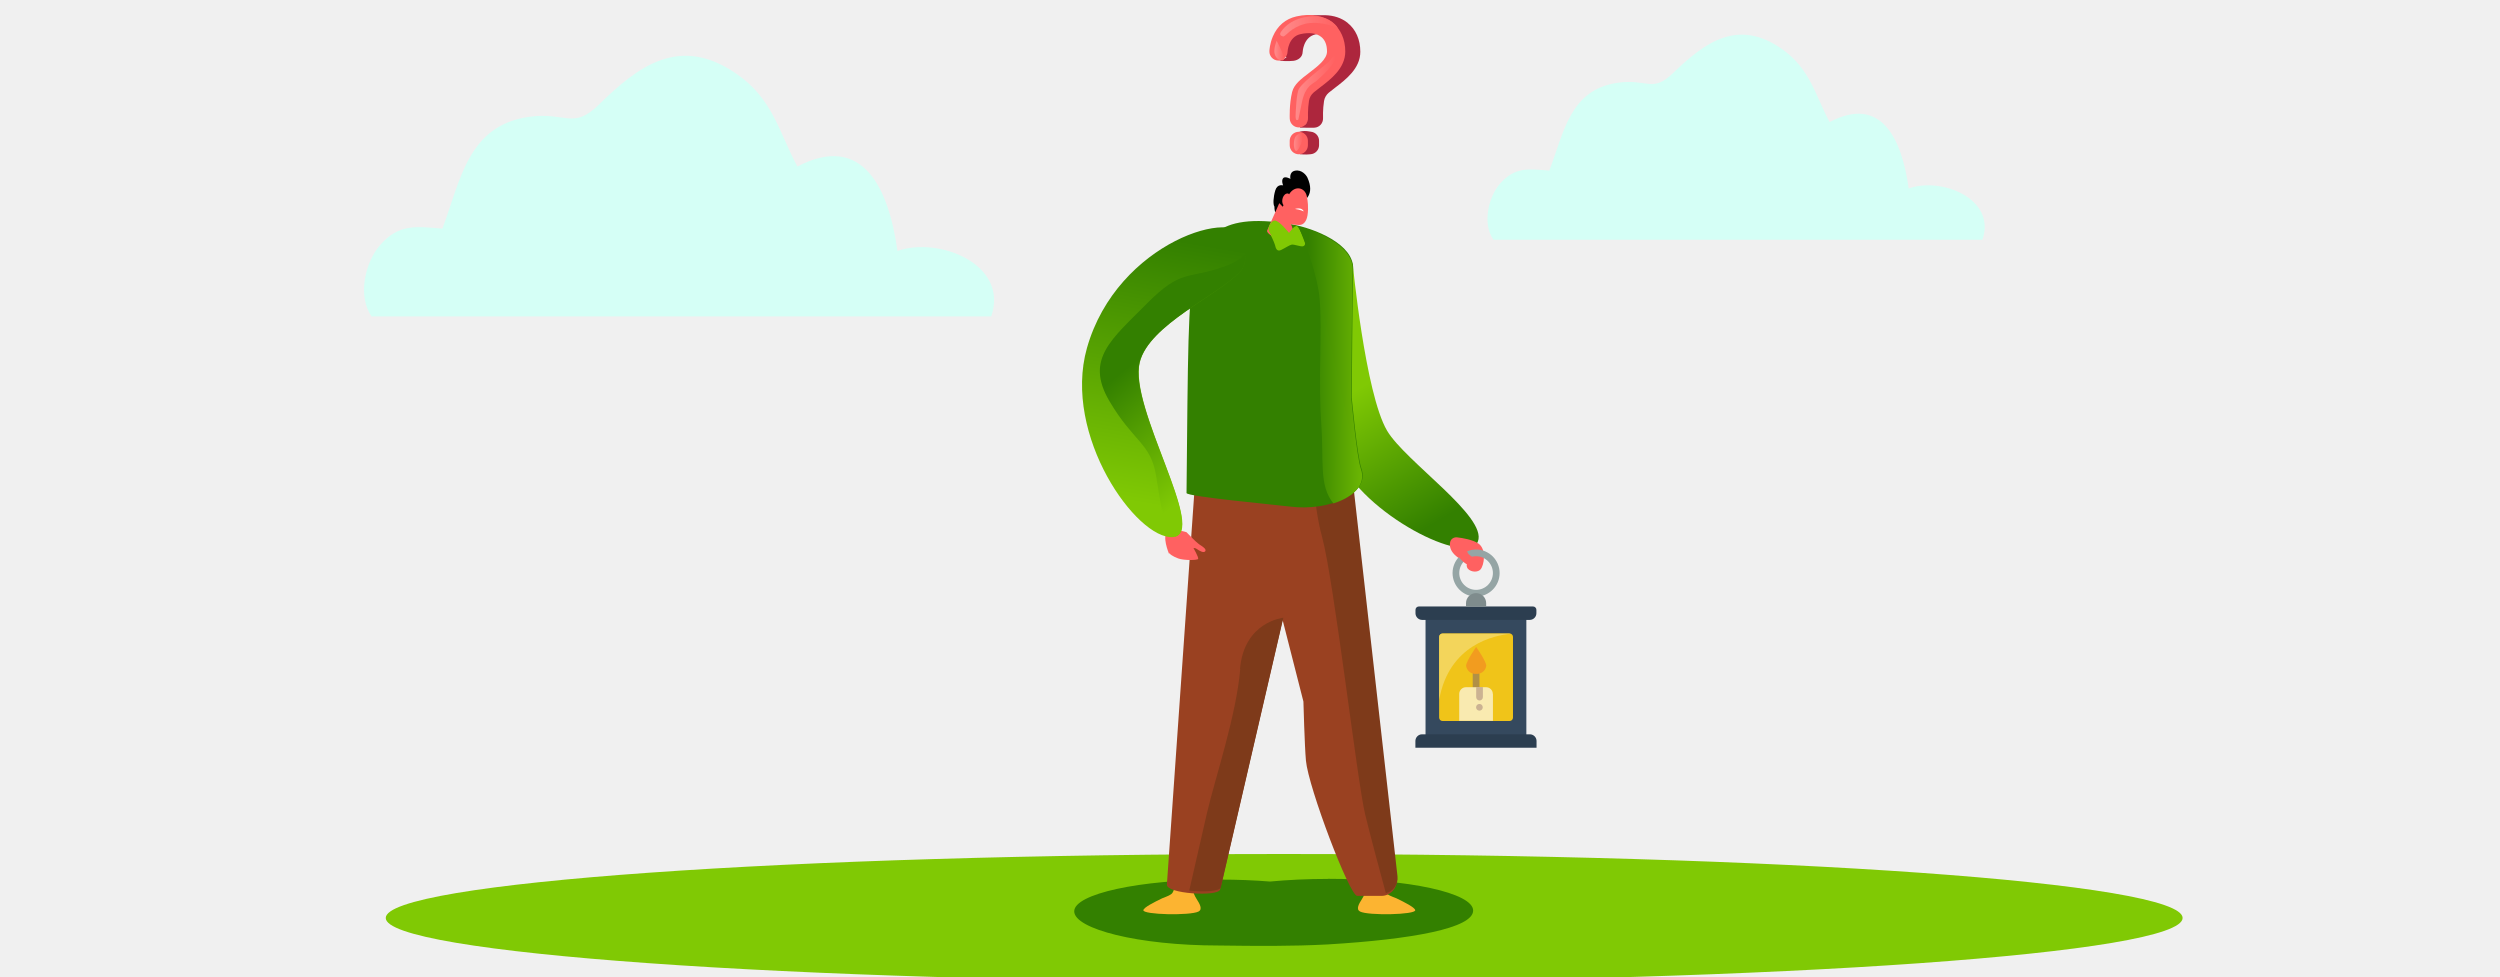
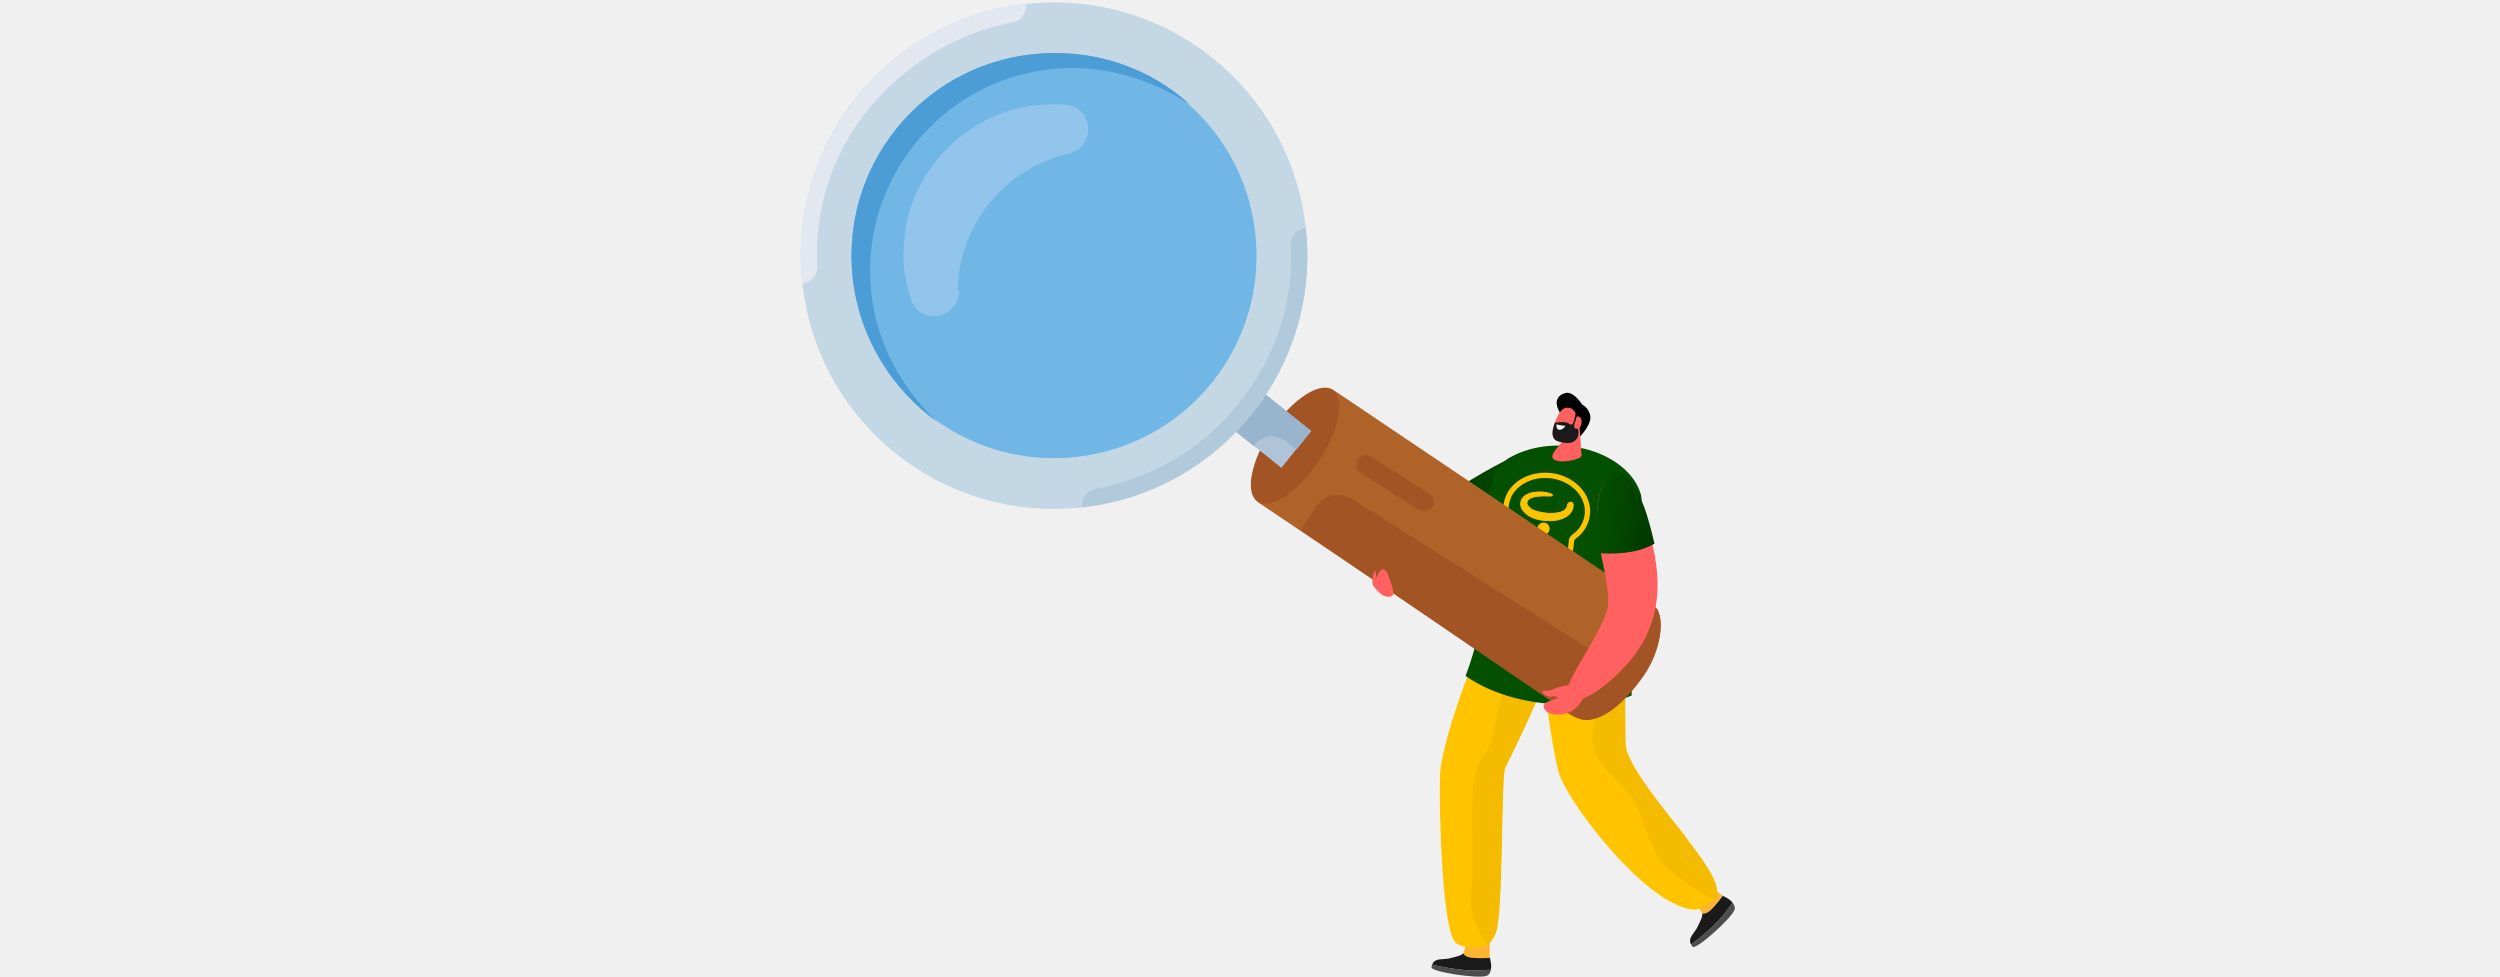
- <svg xmlns="http://www.w3.org/2000/svg" xmlns:xlink="http://www.w3.org/1999/xlink" width="512" height="200" version="1.1" viewBox="0 0 512 200" xml:space="preserve">
-   <defs>
+ <svg xmlns="http://www.w3.org/2000/svg" xmlns:xlink="http://www.w3.org/1999/xlink" id="svg990" xml:space="preserve" viewBox="0 0 512 200" version="1.1" height="200" width="512">
+   <g id="g1989">
+     <path id="path860" style="fill:#fcb431;stroke-width:0.186" d="m 300.383,190.325 c 0,0 -0.036,3.952 -0.736,4.93 0.229,0.357 0.648,0.732 1.419,0.853 0.879,0.138 2.588,0.186 4.079,0.069 -0.204,-1.586 0.084,-4.338 0.141,-5.213 l -4.904,-0.639" />
+     <path id="path862-3" style="fill:#4d4d4d;stroke-width:0.186" d="m 300.394,198.698 c -2.676,-0.173 -5.632,-0.8 -7.093,-1.141 -0.057,0.154 -0.108,0.324 -0.139,0.525 -0.149,0.954 9.534,2.43 11.305,1.767 0.476,-0.179 0.756,-0.652 0.869,-1.258 -1.293,0.128 -3.063,0.227 -4.942,0.106" />
+     <path id="path864" style="fill:#1a1a1a;stroke-width:0.186" d="m 300.394,198.698 c 1.879,0.121 3.649,0.022 4.942,-0.106 0.108,-0.572 0.066,-1.262 -0.103,-1.932 -0.037,-0.144 -0.065,-0.313 -0.087,-0.493 -1.491,0.117 -3.2,0.068 -4.079,-0.069 -0.771,-0.121 -1.19,-0.497 -1.419,-0.853 -0.017,0.022 -0.032,0.044 -0.049,0.064 -0.326,0.374 -1.136,0.564 -2.255,0.842 -1.634,0.541 -3.461,-0.149 -4.042,1.406 1.461,0.341 4.416,0.968 7.093,1.141" />
+     <path id="path866" style="fill:#fcb431;stroke-width:0.186" d="m 345.275,183.377 c 0,0 3.019,2.549 3.325,3.713 0.421,0.051 0.977,-0.033 1.562,-0.549 0.667,-0.589 1.795,-1.874 2.657,-3.096 -1.352,-0.855 -3.286,-2.834 -3.923,-3.435 l -3.622,3.367" />
+     <path id="path868" style="fill:#4d4d4d;stroke-width:0.186" d="m 351.746,188.721 c -1.841,1.95 -4.209,3.825 -5.405,4.732 0.082,0.143 0.18,0.288 0.315,0.442 0.64,0.724 7.956,-5.789 8.575,-7.576 0.167,-0.48 -0.02,-0.997 -0.413,-1.472 -0.727,1.078 -1.78,2.503 -3.073,3.873" />
+     <path id="path870" style="fill:#1a1a1a;stroke-width:0.186" d="m 351.746,188.721 c 1.293,-1.37 2.346,-2.795 3.073,-3.873 -0.372,-0.448 -0.929,-0.855 -1.553,-1.152 -0.135,-0.065 -0.283,-0.151 -0.435,-0.248 -0.862,1.222 -1.99,2.507 -2.657,3.096 -0.585,0.516 -1.141,0.6 -1.562,0.549 0.006,0.025 0.014,0.052 0.018,0.077 0.08,0.489 -0.291,1.234 -0.792,2.273 -0.627,1.603 -2.323,2.571 -1.497,4.01 1.195,-0.908 3.563,-2.782 5.405,-4.732" />
+     <path id="path872" style="fill:url(#linearGradient13088);fill-opacity:1;stroke-width:0.186" d="m 308.273,94.335 c 0,0 -13.699,6.966 -13.379,9.531 0.321,2.566 12.424,6.914 13.684,6.512 1.261,-0.401 -0.306,-16.043 -0.306,-16.043" />
+     <path id="path874" style="fill:#ffc300;fill-opacity:1;stroke-width:0.186" d="m 314.829,128.617 c 0,0 2.84,26.11 4.78,30.666 3.191,7.49 18.61,26.796 27.55,27.02 0.987,0.025 2.351,-1.302 2.94,-1.502 0.98,-0.335 1.45,-0.954 1.557,-1.755 0.409,-3.075 -4.519,-8.849 -6.522,-11.735 -1.567,-2.257 -11.722,-13.904 -12.206,-18.572 -0.268,-2.603 0.464,-21.883 -1.693,-25.454 -2.158,-3.572 -16.406,1.333 -16.406,1.333" />
+     <path id="path876" style="fill:#ffc300;fill-opacity:1;stroke-width:0.186" d="m 305.174,126.597 c 0,0 -10.12,24.023 -10.278,32.516 -0.159,8.493 0.534,31.285 3.16,33.882 1.156,1.145 4.613,1.432 5.709,0.912 1.296,-0.615 2.181,-1.705 2.637,-3.068 1.458,-4.372 1.016,-31.85 1.832,-33.573 0.817,-1.723 12.244,-24.16 10.965,-29.183 -1.279,-5.024 -14.026,-1.485 -14.026,-1.485" />
+     <path id="path878" style="fill:#f4bb00;fill-opacity:1;stroke-width:0.186" d="m 345.126,171.31 c -1.567,-2.257 -11.722,-13.904 -12.206,-18.573 -0.249,-2.41 0.361,-19.125 -1.261,-24.417 l -1.858,-1.29 -3.326,-1.021 c -1.143,0.066 -2.386,0.243 -3.619,0.475 1.006,3.39 3.199,10.805 4.078,13.972 1.158,4.17 -1.494,8.243 -0.673,12.238 0.821,3.995 4.634,6.574 7.47,10.006 2.834,3.433 3.366,10.123 7.135,14.401 1.715,1.947 5.884,4.937 10.087,7.234 2.836,-2.349 -3.487,-9.656 -5.826,-13.026" />
+     <path id="path880" style="fill:#f4bb00;fill-opacity:1;stroke-width:0.186" d="m 306.403,190.847 c 1.458,-4.372 1.016,-31.85 1.832,-33.573 0.522,-1.101 5.365,-10.637 8.468,-18.701 -0.061,-0.455 -0.161,-0.827 -0.314,-1.078 -1.186,-1.953 -6.625,-1.121 -8.208,3.026 -1.583,4.148 -2.092,11.201 -3.823,13.417 -1.731,2.215 -2.587,4.434 -2.794,9.743 -0.206,5.308 0.371,16.377 -0.335,19.815 -0.705,3.439 2.664,9.645 3.628,9.71 0.714,-0.614 1.233,-1.422 1.545,-2.36" />
+     <path id="path882" style="fill:#035000;fill-opacity:1;stroke-width:0.186" d="m 300.148,138.44 c 4.142,-10.903 5.263,-24.255 4.995,-28.064 -0.25,-3.556 -1.604,-13.584 4.148,-16.725 10.029,-5.479 24.249,-0.99 26.757,7.591 0.824,2.819 -2.048,10.106 -3.978,14.494 -0.998,2.272 -1.229,4.807 -0.643,7.218 1.146,4.708 2.881,12.99 2.73,19.485 -3.677,1.804 -21.657,4.537 -34.009,-3.997" />
+     <g id="layer1" transform="matrix(3.456509,0,0,3.456509,411.9894,23.01115)">
+       <path id="path11271" style="fill:none;fill-opacity:1;stroke:#ffc300;stroke-width:0.313;stroke-miterlimit:4;stroke-dasharray:none;stroke-opacity:1" d="m -27.303,21.526 c 0.9,0.1 1.788,0.672 2.081,1.556 0.243,0.695 -0.018,1.505 -0.586,1.963 -0.157,0.092 -0.29,0.229 -0.28,0.422 -0.027,0.161 -0.023,0.331 -0.072,0.486 -0.212,0.144 -0.426,-0.175 -0.632,-0.244 -0.198,-0.174 -0.455,-0.083 -0.69,-0.091 -0.959,-0.001 -1.956,-0.533 -2.341,-1.438 -0.294,-0.668 -0.113,-1.497 0.418,-1.995 0.546,-0.538 1.351,-0.751 2.101,-0.659 z" />
+       <g id="g11279" transform="matrix(0.07463875,0,0,0.07463875,-34.18031,20.93455)">
+         <g style="font-style:normal;font-variant:normal;font-weight:normal;font-stretch:normal;font-size:35.251px;line-height:1.45;font-family:Aviny;-inkscape-font-specification:Aviny;text-align:end;text-anchor:end;white-space:pre;shape-inside:url(#rect3271);fill:#ffc300;fill-opacity:1;stroke:#ffc300;stroke-width:0.426;stroke-miterlimit:4;stroke-dasharray:none;stroke-opacity:1" id="g11275" transform="matrix(1.326457,0.1584877,-0.1584877,1.326457,4739.746,-1004.31)" aria-label="ب">
+           <path d="m -3349.295,1180.983 c 0.407,3.145 -1.494,6.178 -4.11,7.798 -4.108,2.776 -9.257,3.349 -14.098,3.192 -4.229,-0.23 -8.704,-1.596 -11.524,-4.923 -1.566,-1.897 -1.931,-4.782 -0.523,-6.869 1.865,-2.897 5.388,-3.98 8.603,-4.535 2.806,-0.47 5.739,-0.435 8.47,0.422 0.883,1.201 -1.696,1.179 -2.484,1.261 -3.627,0.393 -7.536,0.646 -10.584,2.88 -1.427,1.015 -1.688,3.18 -0.332,4.375 2.067,2.302 5.359,2.657 8.266,2.902 4.168,0.286 8.527,-0.1 12.309,-1.989 1.52,-0.849 2.756,-2.473 2.573,-4.288 0.123,-1.232 1.68,-2.513 2.819,-1.62 0.402,0.348 0.536,0.892 0.615,1.395 z" style="font-style:normal;font-variant:normal;font-weight:normal;font-stretch:normal;font-size:35.251px;font-family:Aviny;-inkscape-font-specification:Aviny;fill:#ffc300;fill-opacity:1;stroke:#ffc300;stroke-width:0.55;stroke-miterlimit:4;stroke-dasharray:none;stroke-opacity:1" id="path11273" />
+         </g>
+         <path id="path11277" style="fill:#ffc300;fill-opacity:1;stroke:none;stroke-width:1.024;stroke-linecap:round;stroke-linejoin:round;stroke-miterlimit:4;stroke-dasharray:none;stroke-opacity:1;paint-order:markers fill stroke" d="m 91.149,50.572 a 4.836,4.836 0 0 1 -5.373,4.229 4.836,4.836 0 0 1 -4.234,-5.377 4.836,4.836 0 0 1 5.381,-4.227 4.836,4.836 0 0 1 4.226,5.375 z" />
+       </g>
+     </g>
+     <path id="path884-9" style="fill:#b06328;fill-opacity:1;stroke-width:0.186" d="m 260.444,88.048 c -4.27,6.344 -5.378,13.07 -2.477,15.024 v 9.1e-4 l 65.087,43.808 4.4e-4,4.7e-4 c 2.903,1.952 8.717,-1.606 12.986,-7.95 4.27,-6.344 5.379,-13.07 2.476,-15.024 l -65.085,-43.808 c -2.902,-1.954 -8.716,1.605 -12.987,7.948" />
+     <path id="path886-0" style="fill:#a35425;fill-opacity:1;stroke-width:0.186" d="m 272.938,79.835 c 2.648,1.782 1.346,8.347 -2.906,14.665 -4.253,6.318 -9.846,9.995 -12.493,8.213 -2.648,-1.782 -1.346,-8.348 2.906,-14.665 4.252,-6.317 9.846,-9.994 12.493,-8.212" />
+     <path id="path888-5" style="fill:#a35425;fill-opacity:1;stroke-width:0.327" d="M 324.822,132.46 277.051,102.281 c -2.73,-1.725 -6.071,-0.971 -7.795,1.759 l -2.874,4.549 50.26,34.298 c 2.73,1.725 5.664,4.85 8.717,4.551 4.417,-0.524 8.242,-4.917 10.811,-8.372 2.974,-4 5.053,-10.125 3.273,-14.302 -11.423,-6.979 -3.075,13.239 -14.623,7.695 z" />
+     <path id="path890-2" style="fill:#ff6161;stroke-width:0.186" d="m 327.655,101.093 c -2.218,8.355 2.418,17.392 1.603,23.13 -0.702,4.934 -9.627,16.231 -8.251,18.15 2.5,3.49 10.458,-4.041 13.37,-7.735 8.918,-11.313 3.79,-24.137 1.988,-30.119 -2.375,-7.888 -7.02,-9.793 -8.71,-3.426" />
+     <path id="path892-2" style="fill:#ff6161;stroke-width:0.186" d="m 324.423,142.576 c 0,0 -1.095,2.814 -3.634,3.509 -2.254,0.616 -4.279,0.13 -4.665,-1.327 -0.323,-1.214 3.121,-1.416 3.773,-2.419 0.652,-1.003 1.275,-2.85 2.659,-2.289 1.384,0.56 2.665,1.449 1.868,2.527" />
+     <path id="path894-7" style="fill:#ff6161;stroke-width:0.186" d="m 321.451,140.292 c 0,0 -2.373,0.303 -3.328,0.874 -0.954,0.57 -2.39,-0.049 -2.153,0.671 0.237,0.72 1.567,1.023 2.166,0.762 0.597,-0.261 1.613,1.216 2.508,0.732 0.894,-0.484 2.014,-3.163 0.807,-3.039" />
+     <path id="path896-3" style="fill:url(#linearGradient13080);fill-opacity:1;stroke-width:0.186" d="m 336.792,104.006 c -3.276,-8.901 -7.447,-9.28 -9.137,-2.913 -0.918,3.46 -0.801,8.02 -0.349,12.177 2.308,0.164 7.516,0.389 11.528,-1.911 -0.578,-2.63 -1.444,-5.727 -2.042,-7.353" />
+     <path id="path898-7" style="fill:#ff6161;stroke-width:0.186" d="m 284.354,122.213 c -0.655,-0.022 -1.273,-0.305 -1.756,-0.748 -0.588,-0.54 -1.406,-1.375 -1.51,-1.931 -0.165,-0.88 0.344,-2.919 0.572,-2.64 0.228,0.28 0.123,1.516 0.123,1.516 0,0 0.642,-1.362 1.121,-1.729 0.478,-0.368 1.167,0.394 1.294,0.898 0.128,0.504 1.389,3.294 1.127,4.17 -0.114,0.383 -0.534,0.477 -0.97,0.464" />
+     <path id="path900-9" style="fill:#a35425;fill-opacity:1;stroke-width:0.344" d="m 292.268,104.5 c -0.391,0.087 -1.173,0.262 -1.651,-0.042 l -11.953,-7.593 c -0.956,-0.607 -1.218,-1.78 -0.61,-2.736 0.607,-0.956 1.78,-1.218 2.736,-0.61 l 11.953,7.593 c 0.956,0.607 1.218,1.78 0.61,2.736 0.087,0.391 -0.695,0.565 -1.085,0.653 z" />
+     <rect id="rect902" style="fill:#b0c4d8;stroke-width:0.297" height="14.523" width="9.682" y="-264.759" x="-98.843" transform="rotate(128.67)" />
+     <path id="path904" style="fill:#99b4cd;stroke-width:0.297" d="m 263.597,90.556 1.909,1.528 3.055,-3.818 -11.454,-9.167 -6.111,7.636 5.727,4.583 c 1.833,-2.291 4.583,-2.596 6.874,-0.762 z" />
+     <path id="path906-0" style="fill:#c4d7e5;stroke-width:0.297" d="M 210.152,0.809 C 181.627,3.974 161.154,29.554 164.319,58.079 c 3.164,28.525 28.745,48.998 57.27,45.833 28.525,-3.164 48.998,-28.745 45.833,-57.27 C 264.258,18.118 238.677,-2.355 210.152,0.809 Z M 220.445,93.603 c -22.683,2.516 -43.299,-13.984 -45.817,-36.666 -2.516,-22.683 13.984,-43.301 36.666,-45.817 22.683,-2.516 43.299,13.984 45.817,36.666 2.516,22.683 -13.984,43.301 -36.666,45.817 z" />
+     <circle id="circle908" style="fill:#70b7e5;stroke-width:0.297" r="41.494" cy="75.842" cx="208.782" transform="rotate(-6.3297)" />
+     <path id="path910-2" style="fill:#92c5eb;stroke-width:0.297" d="m 196.127,59.422 c 0.27,-13.25 9.436,-24.704 22.306,-27.872 l 0.344,-0.038 c 5.766,-1.335 5.195,-9.622 -0.418,-10.043 -3.513,-0.306 -6.95,0.075 -10.349,0.8 -13.175,3.549 -22.647,15.385 -22.918,28.635 -0.306,3.513 0.457,7.255 1.487,10.272 1.679,5.728 9.851,4.126 9.89,-1.793 -0.305,0.382 -0.344,0.038 -0.344,0.038 z" />
+     <path id="path912-3" style="fill:#4c9cd6;stroke-width:0.297" d="m 178.448,59.992 c -2.516,-22.683 13.984,-43.299 36.666,-45.817 10.654,-1.182 20.391,1.913 28.639,7.261 -8.514,-7.753 -20.083,-11.688 -32.456,-10.316 -22.683,2.516 -39.182,23.134 -36.666,45.817 1.372,12.373 8.091,22.761 17.178,29.407 C 184.784,79.469 179.63,70.647 178.448,59.993 Z" />
+     <path id="path914-9" style="fill:#b0c9db;stroke-width:0.297" d="m 221.59,103.913 c 28.525,-3.164 48.998,-28.745 45.833,-57.27 -1.718,0.191 -3.284,1.756 -3.056,3.818 0.609,11.761 -3.365,22.987 -10.392,31.77 -6.99,9.125 -17.416,15.5 -29.331,17.866 -2.062,0.229 -3.246,2.1 -3.056,3.818 z" />
+     <path id="path916" style="fill:#e2e7f0;stroke-width:0.297" d="M 210.152,0.809 C 181.627,3.974 161.154,29.554 164.319,58.079 c 1.718,-0.191 3.284,-1.756 3.055,-3.818 -0.57,-11.418 3.097,-22.261 9.476,-30.623 7.295,-9.507 17.988,-16.608 30.246,-19.011 2.062,-0.229 3.246,-2.1 3.056,-3.818 z" />
+     <path id="path946" style="fill:#000000;stroke-width:0.186" d="m 319.45,84.469 c 0,0 -2.017,-3.052 1.114,-3.973 1.685,-0.494 3.459,2.355 3.459,2.355 0,0 1.469,0.722 1.673,2.43 0.208,1.733 -2.062,4.074 -2.062,4.074 0,0 -4.348,-2.885 -4.184,-4.887" />
+     <path id="path948" style="fill:#ff6161;stroke-width:0.186" d="m 323.504,87.408 0.399,5.964 c -0.199,0.773 -4.911,1.807 -5.867,0.51 -0.281,-0.381 0.015,-1.091 0.563,-1.803 l 3.151,-3.826 1.754,-0.844" />
+     <path id="path950" style="fill:#ff6161;stroke-width:0.186" d="m 322.883,85.312 0.401,3.295 c 0.045,1.095 -0.788,2.031 -1.882,2.105 -0.874,0.061 -1.411,-0.045 -2.448,-0.385 -0.863,-0.282 -1.148,-1.22 -0.918,-2.379 0.298,-1.504 1,-2.805 1.415,-3.48 0.945,-1.537 3.016,-1.285 3.433,0.844" />
+     <path id="path952" style="fill:#1a1a1a;stroke-width:0.186" d="m 323.284,88.607 -0.401,-3.295 c -0.051,-0.261 -0.127,-0.492 -0.222,-0.697 -0.078,0.63 -0.336,1.969 -0.551,2.16 -0.547,0.495 -0.408,-0.031 -1.44,-0.268 -0.658,-0.151 -1.627,-0.026 -2.249,0.085 -0.153,0.423 -0.291,0.877 -0.386,1.356 -0.229,1.159 0.055,2.097 0.918,2.379 1.037,0.34 1.574,0.446 2.448,0.385 1.094,-0.074 1.926,-1.01 1.882,-2.105" />
+     <path id="path954" style="fill:#ffffff;stroke-width:0.186" d="m 320.584,87.197 c 0,0 -0.768,0.037 -1.776,-0.297 0,0 -0.161,0.669 0.201,0.984 0.362,0.315 1.171,0.069 1.575,-0.687" />
+     <path id="path956" style="fill:#ff6161;stroke-width:0.186" d="m 322.553,86.545 c 0.082,-0.188 0.134,-0.387 0.173,-0.588 0.077,-0.384 0.279,-0.936 0.793,-0.543 0.745,0.572 0.387,2.438 -0.591,2.405 -0.727,-0.025 -0.581,-0.798 -0.375,-1.274" />
+   </g>
+   <defs id="defs878">
+     <linearGradient id="linearGradient1115">
+       <stop style="stop-color:#035000;stop-opacity:1" offset="0" id="stop1111" />
+       <stop style="stop-color:#023800;stop-opacity:1" offset="1" id="stop1113" />
+     </linearGradient>
    <linearGradient id="linearGradient6575">
-       <stop style="stop-color:#338000" offset="0" />
-       <stop style="stop-color:#80c904" offset="1" />
+       <stop id="stop833" offset="0" style="stop-color:#338000" />
+       <stop id="stop835" offset="1" style="stop-color:#80c904" />
    </linearGradient>
    <clipPath id="clipPath1306">
-       <path d="m4155 3015c-0.15 0-0.3 0.02-0.44 0.05-4.85 1.12-8.06 4.02-3.62 9.84 0 0 15.2 26.3 57 30.2 2.8 0.26 5.49 0.38 8.06 0.38 35.6 0 48.6-23.3 48.6-23.3s-23.5 10.2-48.2 10.2c-6.12 0-12.3-0.63-18.2-2.2-28.9-7.69-38.2-25.2-43.2-25.2" />
+       <path id="path838" d="m4155 3015c-0.15 0-0.3 0.02-0.44 0.05-4.85 1.12-8.06 4.02-3.62 9.84 0 0 15.2 26.3 57 30.2 2.8 0.26 5.49 0.38 8.06 0.38 35.6 0 48.6-23.3 48.6-23.3s-23.5 10.2-48.2 10.2c-6.12 0-12.3-0.63-18.2-2.2-28.9-7.69-38.2-25.2-43.2-25.2" />
    </clipPath>
-     <linearGradient id="linearGradient1312" x2="1" gradientTransform="matrix(116 0 0 -116 4149 3036)" gradientUnits="userSpaceOnUse">
-       <stop style="stop-color:#ff8a8a" offset="0" />
-       <stop style="stop-color:#ff6161" offset="1" />
+     <linearGradient gradientUnits="userSpaceOnUse" gradientTransform="matrix(116 0 0 -116 4149 3036)" x2="1" id="linearGradient1312">
+       <stop id="stop841" offset="0" style="stop-color:#ff8a8a" />
+       <stop id="stop843" offset="1" style="stop-color:#ff6161" />
    </linearGradient>
    <clipPath id="clipPath1322">
-       <path d="m4152 2967c-5.49 0-12 4.35-14.2 12.9-2.76 10.4 3.99 26.5 3.99 26.5s19.6-36.4 13.7-38.8c-1.07-0.43-2.24-0.65-3.46-0.65" />
+       <path id="path846" d="m4152 2967c-5.49 0-12 4.35-14.2 12.9-2.76 10.4 3.99 26.5 3.99 26.5s19.6-36.4 13.7-38.8c-1.07-0.43-2.24-0.65-3.46-0.65" />
    </clipPath>
-     <linearGradient id="linearGradient1328" x2="1" gradientTransform="matrix(19.5 0 0 -19.5 4138 2987)" gradientUnits="userSpaceOnUse">
-       <stop style="stop-color:#ff8a8a" offset="0" />
-       <stop style="stop-color:#ff6161" offset="1" />
+     <linearGradient gradientUnits="userSpaceOnUse" gradientTransform="matrix(19.5 0 0 -19.5 4138 2987)" x2="1" id="linearGradient1328">
+       <stop id="stop849" offset="0" style="stop-color:#ff8a8a" />
+       <stop id="stop851" offset="1" style="stop-color:#ff6161" />
    </linearGradient>
    <clipPath id="clipPath1338">
-       <path d="m4183 2847c-1.05 0-2.09 0.61-2.46 1.84-0.52 1.77-0.87 3.75-0.81 5.83 0.19 7.1 1.69 47.2 6.92 55.5 11 17.6 60.2 52.3 63 57.4 1.82 3.28 6.52 8.5 8.91 8.5 1.31 0 1.92-1.56 1-5.86-2.62-12.2-31.2-39.2-38.5-45-7.29-5.79-21.5-9.33-28.4-41.6-2.62-12.3-5.43-26.2-7.11-34.5-0.27-1.37-1.4-2.07-2.52-2.07" />
+       <path id="path854" d="m4183 2847c-1.05 0-2.09 0.61-2.46 1.84-0.52 1.77-0.87 3.75-0.81 5.83 0.19 7.1 1.69 47.2 6.92 55.5 11 17.6 60.2 52.3 63 57.4 1.82 3.28 6.52 8.5 8.91 8.5 1.31 0 1.92-1.56 1-5.86-2.62-12.2-31.2-39.2-38.5-45-7.29-5.79-21.5-9.33-28.4-41.6-2.62-12.3-5.43-26.2-7.11-34.5-0.27-1.37-1.4-2.07-2.52-2.07" />
    </clipPath>
-     <linearGradient id="linearGradient1344" x2="1" gradientTransform="matrix(80.3 0 0 -80.3 4179 2911)" gradientUnits="userSpaceOnUse">
-       <stop style="stop-color:#ff8a8a" offset="0" />
-       <stop style="stop-color:#ff6161" offset="1" />
+     <linearGradient gradientUnits="userSpaceOnUse" gradientTransform="matrix(80.3 0 0 -80.3 4179 2911)" x2="1" id="linearGradient1344">
+       <stop id="stop857" offset="0" style="stop-color:#ff8a8a" />
+       <stop id="stop859" offset="1" style="stop-color:#ff6161" />
    </linearGradient>
    <clipPath id="clipPath1354">
-       <path d="m4181 2785c-0.3 0-0.57 0.09-0.82 0.29-5.16 4.17-4.54 18.8-1.93 25.9 2.62 7.1 11.1 9.59 11.1 9.59 0.38 0.06 0.72 0.09 1.05 0.09 5.66 0 4.77-8.97 1.73-18-3.04-8.97-8.22-17.9-11.1-17.9" />
+       <path id="path862" d="m4181 2785c-0.3 0-0.57 0.09-0.82 0.29-5.16 4.17-4.54 18.8-1.93 25.9 2.62 7.1 11.1 9.59 11.1 9.59 0.38 0.06 0.72 0.09 1.05 0.09 5.66 0 4.77-8.97 1.73-18-3.04-8.97-8.22-17.9-11.1-17.9" />
    </clipPath>
-     <linearGradient id="linearGradient1360" x2="1" gradientTransform="matrix(18.2 0 0 -18.2 4176 2803)" gradientUnits="userSpaceOnUse">
-       <stop style="stop-color:#ff8a8a" offset="0" />
-       <stop style="stop-color:#ff6161" offset="1" />
+     <linearGradient gradientUnits="userSpaceOnUse" gradientTransform="matrix(18.2 0 0 -18.2 4176 2803)" x2="1" id="linearGradient1360">
+       <stop id="stop865" offset="0" style="stop-color:#ff8a8a" />
+       <stop id="stop867" offset="1" style="stop-color:#ff6161" />
    </linearGradient>
-     <linearGradient id="linearGradient6569" x1="558" x2="546" y1="-20.1" y2="50.1" gradientTransform="matrix(.764 0 0 .764 -183 64.9)" gradientUnits="userSpaceOnUse">
-       <stop style="stop-color:#338000" offset="0" />
-       <stop style="stop-color:#80c904" offset="1" />
+     <linearGradient spreadMethod="pad" gradientUnits="userSpaceOnUse" gradientTransform="matrix(0.764,0,0,0.764,-183,64.9)" y2="-11.774" y1="8.595" x2="552.418" x1="536.581" id="linearGradient6569">
+       <stop id="stop870" offset="0" style="stop-color:#023800;stop-opacity:1" />
+       <stop id="stop872" offset="1" style="stop-color:#035000;stop-opacity:1" />
    </linearGradient>
-     <linearGradient id="linearGradient6577" x1="590" x2="610" y1="12" y2="12.1" gradientTransform="matrix(.764 0 0 .764 -183 64.9)" gradientUnits="userSpaceOnUse" xlink:href="#linearGradient6575" />
-     <linearGradient id="linearGradient6585" x1="627" x2="606" y1="53.6" y2="17.9" gradientTransform="matrix(.764 0 0 .764 -183 64.9)" gradientUnits="userSpaceOnUse" xlink:href="#linearGradient6575" />
-     <linearGradient id="linearGradient6593" x1="535" x2="558" y1="19" y2="47.6" gradientTransform="matrix(.764 0 0 .764 -183 64.9)" gradientUnits="userSpaceOnUse" xlink:href="#linearGradient6575" />
+     <linearGradient xlink:href="#linearGradient1115" gradientUnits="userSpaceOnUse" gradientTransform="matrix(0.764,0,0,0.764,-183,64.9)" y2="12.1" y1="12" x2="610" x1="592.646" id="linearGradient6577" />
+     <linearGradient xlink:href="#linearGradient1115" gradientUnits="userSpaceOnUse" gradientTransform="matrix(0.764,0,0,0.764,-183,64.9)" y2="17.9" y1="53.6" x2="606" x1="627" id="linearGradient6585" />
+     <linearGradient xlink:href="#linearGradient1115" gradientUnits="userSpaceOnUse" gradientTransform="matrix(0.764,0,0,0.764,-183,64.9)" y2="13.886" y1="-21.663" x2="534.514" x1="568.507" id="linearGradient6593" />
+     <linearGradient id="linearGradient13088" x1="619.27" x2="735.545" y1="373.22" y2="335.344" gradientTransform="matrix(0.1536286,0.01626016,-0.01626016,0.1536286,206.1092,33.57843)" gradientUnits="userSpaceOnUse" xlink:href="#linearGradient6569" />
+     <linearGradient id="linearGradient42650">
+       <stop stop-color="#9a4121" offset="0" id="stop833-0" />
+       <stop stop-color="#7e3a1a" offset="1" id="stop835-2" />
+     </linearGradient>
+     <linearGradient id="linearGradient13080" x1="827.03" x2="907.35" y1="375.93" y2="375.93" gradientTransform="matrix(0.1536286,0.01626016,-0.01626016,0.1536286,206.1092,33.57843)" gradientUnits="userSpaceOnUse" xlink:href="#linearGradient1115" />
+     <linearGradient id="linearGradient1813" x1="51.741" x2="499.58" y1="40.603" y2="375.79" gradientTransform="matrix(-1,0,0,1,512,0)" gradientUnits="userSpaceOnUse">
+       <stop style="stop-color:#9a4121" offset="0" id="stop849-4" />
+       <stop style="stop-color:#9a4121" offset=".549" id="stop851-8" />
+       <stop style="stop-color:#7e3a1a" offset=".779" id="stop853" />
+       <stop style="stop-color:#7e3a1a" offset="1" id="stop855" />
+     </linearGradient>
+     <linearGradient id="linearGradient1803" x1="216.26" x2="313.8" y1="89.033" y2="89.033" gradientUnits="userSpaceOnUse">
+       <stop style="stop-color:#ffe084" offset="0" id="stop840" />
+       <stop style="stop-color:#fdd089" offset=".379" id="stop842" />
+       <stop style="stop-color:#f9a894" offset=".702" id="stop844" />
+       <stop style="stop-color:#f9a894" offset="1" id="stop846" />
+     </linearGradient>
  </defs>
-   <path d="m306 49.1h100c2.92-8.44-8.5-12.9-15.1-10.5-1.4-10.1-5.57-19.2-16.2-13.6-2.96-5.53-3.96-10.9-9.81-15-9.06-6.31-15.8-1.26-22.3 5.01-4.15 4.03-5.26 1.11-11.2 1.93-9.94 1.36-11.1 10.3-14.1 18-4.21-0.336-7-0.831-10.1 2.69-2.34 2.68-3.68 8.19-1.31 11.5" style="fill:#d5fff6;stroke-width:.062" />
-   <path d="m76 64.8h127c3.7-10.7-10.8-16.4-19.2-13.4-1.78-12.8-7.06-24.3-20.5-17.3-3.76-7-5.03-13.9-12.5-19-11.6-8-20.1-1.59-28.2 6.38-5.27 5.12-6.69 1.41-14.2 2.44-12.6 1.73-14.1 13.1-17.8 22.9-5.34-0.427-8.94-1.06-12.8 3.43-2.98 3.41-4.67 10.4-1.66 14.6" style="fill:#d5fff6;stroke-width:.062" />
-   <path d="m447 188c0 7.25-82.5 13.1-184 13.1-102 0-184-5.89-184-13.1 0-7.25 82.5-13.1 184-13.1 102 0 184 5.88 184 13.1" style="fill:#80c904;stroke-width:.062" />
-   <path d="m272 180c-4.21 0-8.19 0.193-11.9 0.539-3.2-0.257-6.63-0.399-10.3-0.399-16.4 0-29.8 2.92-29.8 6.5 0 3.6 13.1 7 29.6 7 8.06 0.111 14.8 0.168 22.3-0.22 17.3-1.04 29.8-3.32 29.8-6.94 0-3.6-13.3-6.5-29.8-6.5" style="fill:#338000;stroke-width:.062" />
-   <path d="m277 53.7s2.59 26.9 7.07 34.5c3.73 6.32 20.6 17.6 18.6 22.7-2.05 5.16-23.6-5.55-28.5-17.2-4.89-11.6 2.85-40 2.85-40" style="fill:url(#linearGradient6585)" />
-   <path d="m297 111c0.138-0.626 0.764-1.02 1.4-0.95 1.19 0.137 3.18 0.472 4.35 1.25 1.76 1.17 1.2 4.54 0.437 5.34-0.767 0.796-2.42 0.371-2.72-0.422-0.307-0.794 0.236-0.934 0.236-0.934s-4.32-1.46-3.71-4.28" style="fill:#ff6161" />
-   <path d="m279 184c0.693-1.08 0.865-2.25 0.928-3.21l3.55-0.087s-0.212 1.22 0.409 2.16c0.272 0.409 1.04 0.699 2.1 1.11 1.68 0.814 3.76 1.86 3.85 2.43 0.142 0.944-9.65 1.15-11.3 0.277-0.862-0.461-0.292-1.5 0.466-2.68" style="fill:#fcb431" />
-   <path d="m245 184c-0.693-1.08-0.865-2.25-0.929-3.21l-3.55-0.087s0.212 1.22-0.409 2.16c-0.272 0.409-1.04 0.699-2.1 1.11-1.68 0.814-3.76 1.86-3.85 2.43-0.142 0.944 9.65 1.15 11.3 0.277 0.862-0.461 0.292-1.5-0.466-2.68" style="fill:#fcb431" />
-   <path d="m286 180-9.21-81.5-16.5 2.52-15.6-1.49-5.71 81.6c-0.219 1.94 10.5 2.56 10.9 1.05l12.8-55.2 4.26 16.7s0.241 9.1 0.516 12.1c0.495 5.47 8.93 27.7 10.5 27.7h4.95c1.88 0 3.35-1.64 3.13-3.51" style="fill:#9a4121" />
-   <path d="m254 137c-0.825 9.7-5.17 22.4-6.81 29.5-1.33 5.76-3.04 13.3-3.64 15.9 2.94 0.329 6.3 0.146 6.48-0.687l12.8-55.2s-8.05 0.784-8.88 10.5" style="fill:#7e3a1a" />
-   <path d="m277 98.1-7.95 1.22c0.293 3.54 0.809 7.35 1.7 10.6 2.48 9.12 7.22 50.3 8.84 56.9 1.07 4.4 3.03 11.7 4.23 16.1 1.5-0.366 2.57-1.8 2.39-3.42l-9.21-81.5" style="fill:#7e3a1a" />
-   <path d="m243 101c0.287-28.3 0.257-39.8 1.63-44.9 1.77-6.52 3.77-12.9 19.7-10.2 4.98 0.854 13 4.15 12.8 9.2-0.124 3.12-0.29 26.3-0.29 26.3s1.11 12.1 1.97 14.5c1.93 5.41-6.92 8.81-14.5 7.86-2.93-0.364-21.3-2.07-21.3-2.78" style="fill:#338000" />
-   <path d="m260 47.6s0.991 2.05 1.12 2.58c0.127 0.533 0.332 1.46 1.24 1.02 0.906-0.442 1.72-1.01 2.18-1.1 0.467-0.091 1.84 0.452 2.29 0.342 0.457-0.109 0.833-0.614-0.185-2.29-1.02-1.68-0.287-0.269-1.82 0.076-1.53 0.345-3.11 0.313-3.32-0.034-0.213-0.346-1.51-0.594-1.51-0.594" style="fill:#80c904" />
-   <path d="m261 42.3-3e-3 -7.64e-4c-0.299-0.416-0.239-1.93 0.187-3.32 0.427-1.39 1.6-1.01 1.6-1.01s-0.403-0.917-0.022-1.45c0.38-0.533 1.52 0.119 1.52 0.119s-0.333-1.42 0.939-1.68c1.36-0.283 2.31 0.914 2.54 1.42 1.63 3.59-0.782 4.75-0.782 4.75-0.551 2.01-5.82 2.31-5.82 2.31s-0.168-0.434-0.161-1.15" />
-   <path d="m262 41.6-2.51 5.66c-0.082 0.821 3.64 2.76 5.03 1.84 0.409-0.27 0.867-0.325 0.588-1.21l-1.71-4.84-1.4-1.44" style="fill:#ff6161" />
-   <path d="m264 39.8-1.56 3.06c-0.433 1.05 0.045 2.26 1.08 2.72 0.829 0.37 1.39 0.458 2.52 0.496 0.94 0.032 1.55-0.779 1.74-1.99 0.245-1.57 0.025-3.08-0.141-3.89-0.373-1.83-2.47-2.32-3.64-0.399" style="fill:#ff6161" />
-   <path d="m267 43.3s-0.703-0.374-1.79-0.509c0 0 1.45-0.456 1.79 0.509" style="fill:#fff" />
-   <path d="m264 41.1c-0.013-0.213 7e-3 -0.425 0.04-0.636 0.062-0.399 0.062-1.01-0.577-0.808-0.93 0.29-1.24 2.23-0.28 2.55 0.715 0.234 0.848-0.57 0.817-1.1" style="fill:#ff6161" />
-   <path d="m264 47.7s1.15-1.72 1.68-1.35c0.532 0.374 2.02 3.84 1.03 3.77-0.982-0.073-2.15-0.62-2.15-0.62s-2.87 1.38-3 0.718c-0.131-0.667-1.88-2.56-1.77-3.41 0.1-0.852 0.786-1.69 1.31-1.65 0.962 0.066 2.9 2.55 2.9 2.55" style="fill:#80c904" />
-   <path d="m243 109s1.92 2.02 2.55 2.45c0.626 0.428 1.58 0.954 1.3 1.42-0.282 0.471-1.19-0.043-1.73-0.427-0.54-0.383-1.03-0.111-1.03-0.111l-4.69 1.05s-1.58-3.8-0.178-4.5c1.4-0.705 3.78 0.12 3.78 0.12" style="fill:#ff6161" />
-   <path d="m255 49.1c-1.21-6.94-26.2 0.249-32.4 22.2-5.04 17.9 10.2 39.2 17.6 38.7 7.46-0.566-9.09-26.5-6.77-35.8 1.93-7.74 16.1-13.7 20.6-18.6 1.53-1.66 1.19-4.93 0.918-6.47" style="fill:url(#linearGradient6569)" />
-   <path d="m266 46.5c1.42 3.47 3.87 10.1 4.26 14.7 0.553 6.64-0.317 16.5 0.333 25.5 0.552 7.69-0.531 12.7 2.49 16.4 4.03-1.29 6.78-3.82 5.62-7.07-0.852-2.38-1.97-14.5-1.97-14.5s0.166-23.2 0.29-26.3c0.178-4.47-6.13-7.58-11-8.82" style="fill:url(#linearGradient6577)" />
-   <path d="m254 55.6c0.856-0.934 1.12-2.37 1.15-3.72-0.854 0.973-2.25 1.95-4.5 2.74-7.4 2.62-8.64 0.355-15.8 7.58-7.13 7.23-12.7 11.3-7.67 19.9 5.02 8.55 8.54 8.61 9.62 15.5 1.06 6.78 1.5 10.3 3.89 12.3 6.05-1.83-9.57-26.7-7.31-35.7 1.93-7.74 16.1-13.7 20.6-18.6" style="fill:url(#linearGradient6593)" />
-   <path d="m276 4.68c-1.25-0.997-2.85-1.53-4.64-1.57v-7.64e-4h-0.035c-0.133-0.003-0.267-0.003-0.401 0h-2.77l1.05 0.172c-0.205 0.037-0.411 0.077-0.618 0.125-2.21 0.504-3.87 1.92-4.81 4.1-0.647 1.51-0.709 2.87-0.714 3.02-0.015 0.458 0.137 0.883 0.401 1.22-0.311 0.265-1.49 0.707-1.49 0.707s1.99 0.129 2.95 7.65e-4c0.991-0.132 1.83-0.794 1.86-1.8 7.6e-4 -0.031 0.129-3.05 2.62-3.61 1.79-0.409 3.3-0.211 4.26 0.555 0.793 0.633 1.2 1.64 1.2 3 0 1.58-1.95 3.07-3.68 4.38-1.65 1.26-3.08 2.34-3.46 3.9-0.623 2.53-0.497 5.38-0.491 5.5 0.016 0.342 0.123 0.658 0.298 0.926-0.16 0.22-1.23 0.5-1.33 0.847l2.89 0.002 0.088-0.002c1.03-0.046 1.82-0.919 1.78-1.95-7.7e-4 -0.02-0.075-1.77 0.204-3.51 0.106-0.668 0.454-1.27 0.971-1.71 0.416-0.352 0.916-0.733 1.31-1.03 2.17-1.66 5.15-3.92 5.15-7.35 0-2.48-0.924-4.58-2.6-5.91" style="fill:#ad263d" />
-   <path d="m268 26.9c-0.375-0.069-1.15-0.141-1.85 0.07l0.09 4.62s1.24 0.113 1.94 0.016l0.195-0.018c0.988-0.047 1.77-0.863 1.77-1.86v-0.896c0-0.946-0.705-1.73-1.62-1.85-0.177-0.022-0.356-0.049-0.533-0.083" style="fill:#ad263d" />
-   <path d="m266 26.1c-0.988 0-1.81-0.776-1.86-1.77-5e-3 -0.12-0.131-2.97 0.493-5.5 0.383-1.56 1.81-2.64 3.46-3.9 1.72-1.31 3.68-2.8 3.68-4.38-2e-3 -1.36-0.403-2.37-1.2-3-0.961-0.766-2.47-0.964-4.26-0.555-2.49 0.57-2.62 3.58-2.62 3.61-0.034 1.01-0.862 1.8-1.86 1.8l-0.064-7.65e-4c-1.03-0.034-1.83-0.896-1.8-1.92 5e-3 -0.151 0.067-1.51 0.714-3.02 0.935-2.18 2.6-3.6 4.81-4.1 2.91-0.666 5.55-0.214 7.42 1.27 1.67 1.34 2.6 3.44 2.6 5.91 7.6e-4 3.43-2.98 5.7-5.15 7.35-0.396 0.302-0.896 0.683-1.31 1.03-0.517 0.437-0.864 1.04-0.97 1.71-0.279 1.75-0.205 3.49-0.205 3.51 0.046 1.03-0.748 1.9-1.78 1.95l-0.088 0.002" style="fill:#ff6161" />
-   <path d="m266 31.6c-1.03 0-1.87-0.834-1.87-1.86v-0.896c0-1.03 0.835-1.86 1.87-1.86 1.03 0 1.86 0.834 1.86 1.86v0.896c0 1.03-0.835 1.86-1.86 1.86" style="fill:#ff6161" />
-   <g transform="matrix(.102 0 0 -.102 -161 315)">
-     <g clip-path="url(#clipPath1306)">
-       <path d="m4155 3015c-0.15 0-0.3 0.02-0.44 0.05-4.85 1.12-8.06 4.02-3.62 9.84 0 0 15.2 26.3 57 30.2 2.8 0.26 5.49 0.38 8.06 0.38 35.6 0 48.6-23.3 48.6-23.3s-23.5 10.2-48.2 10.2c-6.12 0-12.3-0.63-18.2-2.2-28.9-7.69-38.2-25.2-43.2-25.2" style="fill:url(#linearGradient1312)" />
-     </g>
-   </g>
-   <g transform="matrix(.102 0 0 -.102 -161 315)">
-     <g clip-path="url(#clipPath1322)">
-       <path d="m4152 2967c-5.49 0-12 4.35-14.2 12.9-2.76 10.4 3.99 26.5 3.99 26.5s19.6-36.4 13.7-38.8c-1.07-0.43-2.24-0.65-3.46-0.65" style="fill:url(#linearGradient1328)" />
-     </g>
-   </g>
-   <g transform="matrix(.102 0 0 -.102 -161 315)">
-     <g clip-path="url(#clipPath1338)">
-       <path d="m4183 2847c-1.05 0-2.09 0.61-2.46 1.84-0.52 1.77-0.87 3.75-0.81 5.83 0.19 7.1 1.69 47.2 6.92 55.5 11 17.6 60.2 52.3 63 57.4 1.82 3.28 6.52 8.5 8.91 8.5 1.31 0 1.92-1.56 1-5.86-2.62-12.2-31.2-39.2-38.5-45-7.29-5.79-21.5-9.33-28.4-41.6-2.62-12.3-5.43-26.2-7.11-34.5-0.27-1.37-1.4-2.07-2.52-2.07" style="fill:url(#linearGradient1344)" />
-     </g>
-   </g>
-   <g transform="matrix(.102 0 0 -.102 -161 315)">
-     <g clip-path="url(#clipPath1354)">
-       <path d="m4181 2785c-0.3 0-0.57 0.09-0.82 0.29-5.16 4.17-4.54 18.8-1.93 25.9 2.62 7.1 11.1 9.59 11.1 9.59 0.38 0.06 0.72 0.09 1.05 0.09 5.66 0 4.77-8.97 1.73-18-3.04-8.97-8.22-17.9-11.1-17.9" style="fill:url(#linearGradient1360)" />
-     </g>
-   </g>
-   <path d="m240 112-0.408 1.42s0.37 0.446 1.7 0.948c1.13 0.425 3.95 0.403 4.09 0.092 0.144-0.31-1.08-2.45-1.08-2.45h-4.31" style="fill:#ff6161" />
-   <g transform="matrix(.0595 0 0 .0595 255 132)">
-     <path d="m621-94.4h347v427h-347z" fill="#35495e" style="stroke-width:1.33" />
-     <path d="m922-26.4v278c0 6.39-5.18 11.6-11.6 11.6h-231c-6.39 0-11.6-5.18-11.6-11.6v-278c0-6.39 5.18-11.6 11.6-11.6h231c6.39 0 11.6 5.18 11.6 11.6z" fill="#f0c419" style="stroke-width:1.33" />
-     <path d="m915-37.1c-56.6 5.2-213 36.7-247 227v-216c0-6.39 5.18-11.6 11.6-11.6h231c1.55 0.005 3.08 0.318 4.51 0.927z" fill="#f3d55b" style="stroke-width:1.33" />
-     <path d="m610 309h370c12.8 0 23.1 10.4 23.1 23.1v23.1h-417v-23.1c0-12.8 10.4-23.1 23.1-23.1z" fill="#2c3e50" style="stroke-width:1.33" />
-     <path d="m598-131h393c6.39 0 11.6 5.18 11.6 11.6v11.6c0 12.8-10.4 23.1-23.1 23.1h-370c-12.8 0-23.1-10.4-23.1-23.1v-11.6c0-6.39 5.18-11.6 11.6-11.6z" fill="#2c3e50" style="stroke-width:1.33" />
-     <path d="m795 159c-6.39 0-11.6-5.18-11.6-11.6v-46.3c0-6.39 5.18-11.6 11.6-11.6s11.6 5.18 11.6 11.6v46.3c0 6.39-5.18 11.6-11.6 11.6z" fill="#b19046" style="stroke-width:1.33" />
-     <path d="m795-165c-44.7 0-81-36.3-81-81 0-44.7 36.3-81 81-81 44.7 0 81 36.3 81 81-0.052 44.7-36.3 80.9-81 81zm0-139c-32 0-57.9 25.9-57.9 57.9 0 32 25.9 57.9 57.9 57.9 32 0 57.9-25.9 57.9-57.9-0.036-31.9-25.9-57.8-57.9-57.9z" fill="#95a5a5" style="stroke-width:1.33" />
-     <path d="m795-177c19.2 0 34.7 15.5 34.7 34.7v11.6h-69.4v-11.6c0-19.2 15.5-34.7 34.7-34.7z" fill="#7f8c8d" style="stroke-width:1.33" />
-     <path d="m830 73.1c-2.12 17.1-17.5 29.5-34.7 27.8-17.2 1.69-32.6-10.6-34.7-27.8 0-15.3 34.7-64.8 34.7-64.8s34.7 49.5 34.7 64.8z" fill="#f29c1f" style="stroke-width:1.33" />
-     <path d="m853 170v92.6h-116v-92.6c0.042-12.8 10.4-23.1 23.1-23.1h69.4c12.8 0.036 23.1 10.4 23.1 23.1z" fill="#f9eab0" style="stroke-width:1.33" />
-     <g transform="matrix(1.33 0 0 1.33 587 -327)" fill="#cbb292">
-       <path d="m174 356v26c0 4.79-3.88 8.68-8.68 8.68s-8.68-3.88-8.68-8.68v-26z" />
-       <path d="m165 417c-1.14-0.016-2.25-0.25-3.3-0.695-2.18-0.789-3.89-2.5-4.68-4.69-0.926-2.1-0.926-4.49 0-6.59 0.438-1.05 1.05-2.02 1.82-2.86 0.832-0.785 1.8-1.4 2.86-1.82 3.23-1.36 6.96-0.637 9.46 1.82 1.59 1.66 2.48 3.86 2.52 6.16-0.012 1.14-0.25 2.25-0.695 3.3-0.418 1.06-1.04 2.04-1.82 2.87-1.66 1.58-3.86 2.48-6.16 2.52z" />
-     </g>
-   </g>
-   <path d="m298 113s2.25 4.09 4.98 2.65c0.683-0.359-1.82-1.63-2.3-2.28-0.329-0.448-0.521-2.12-0.601-2.14-0.082-0.02-3.42-1.18-2.08 1.77" style="fill:#ff6161" />
</svg>
